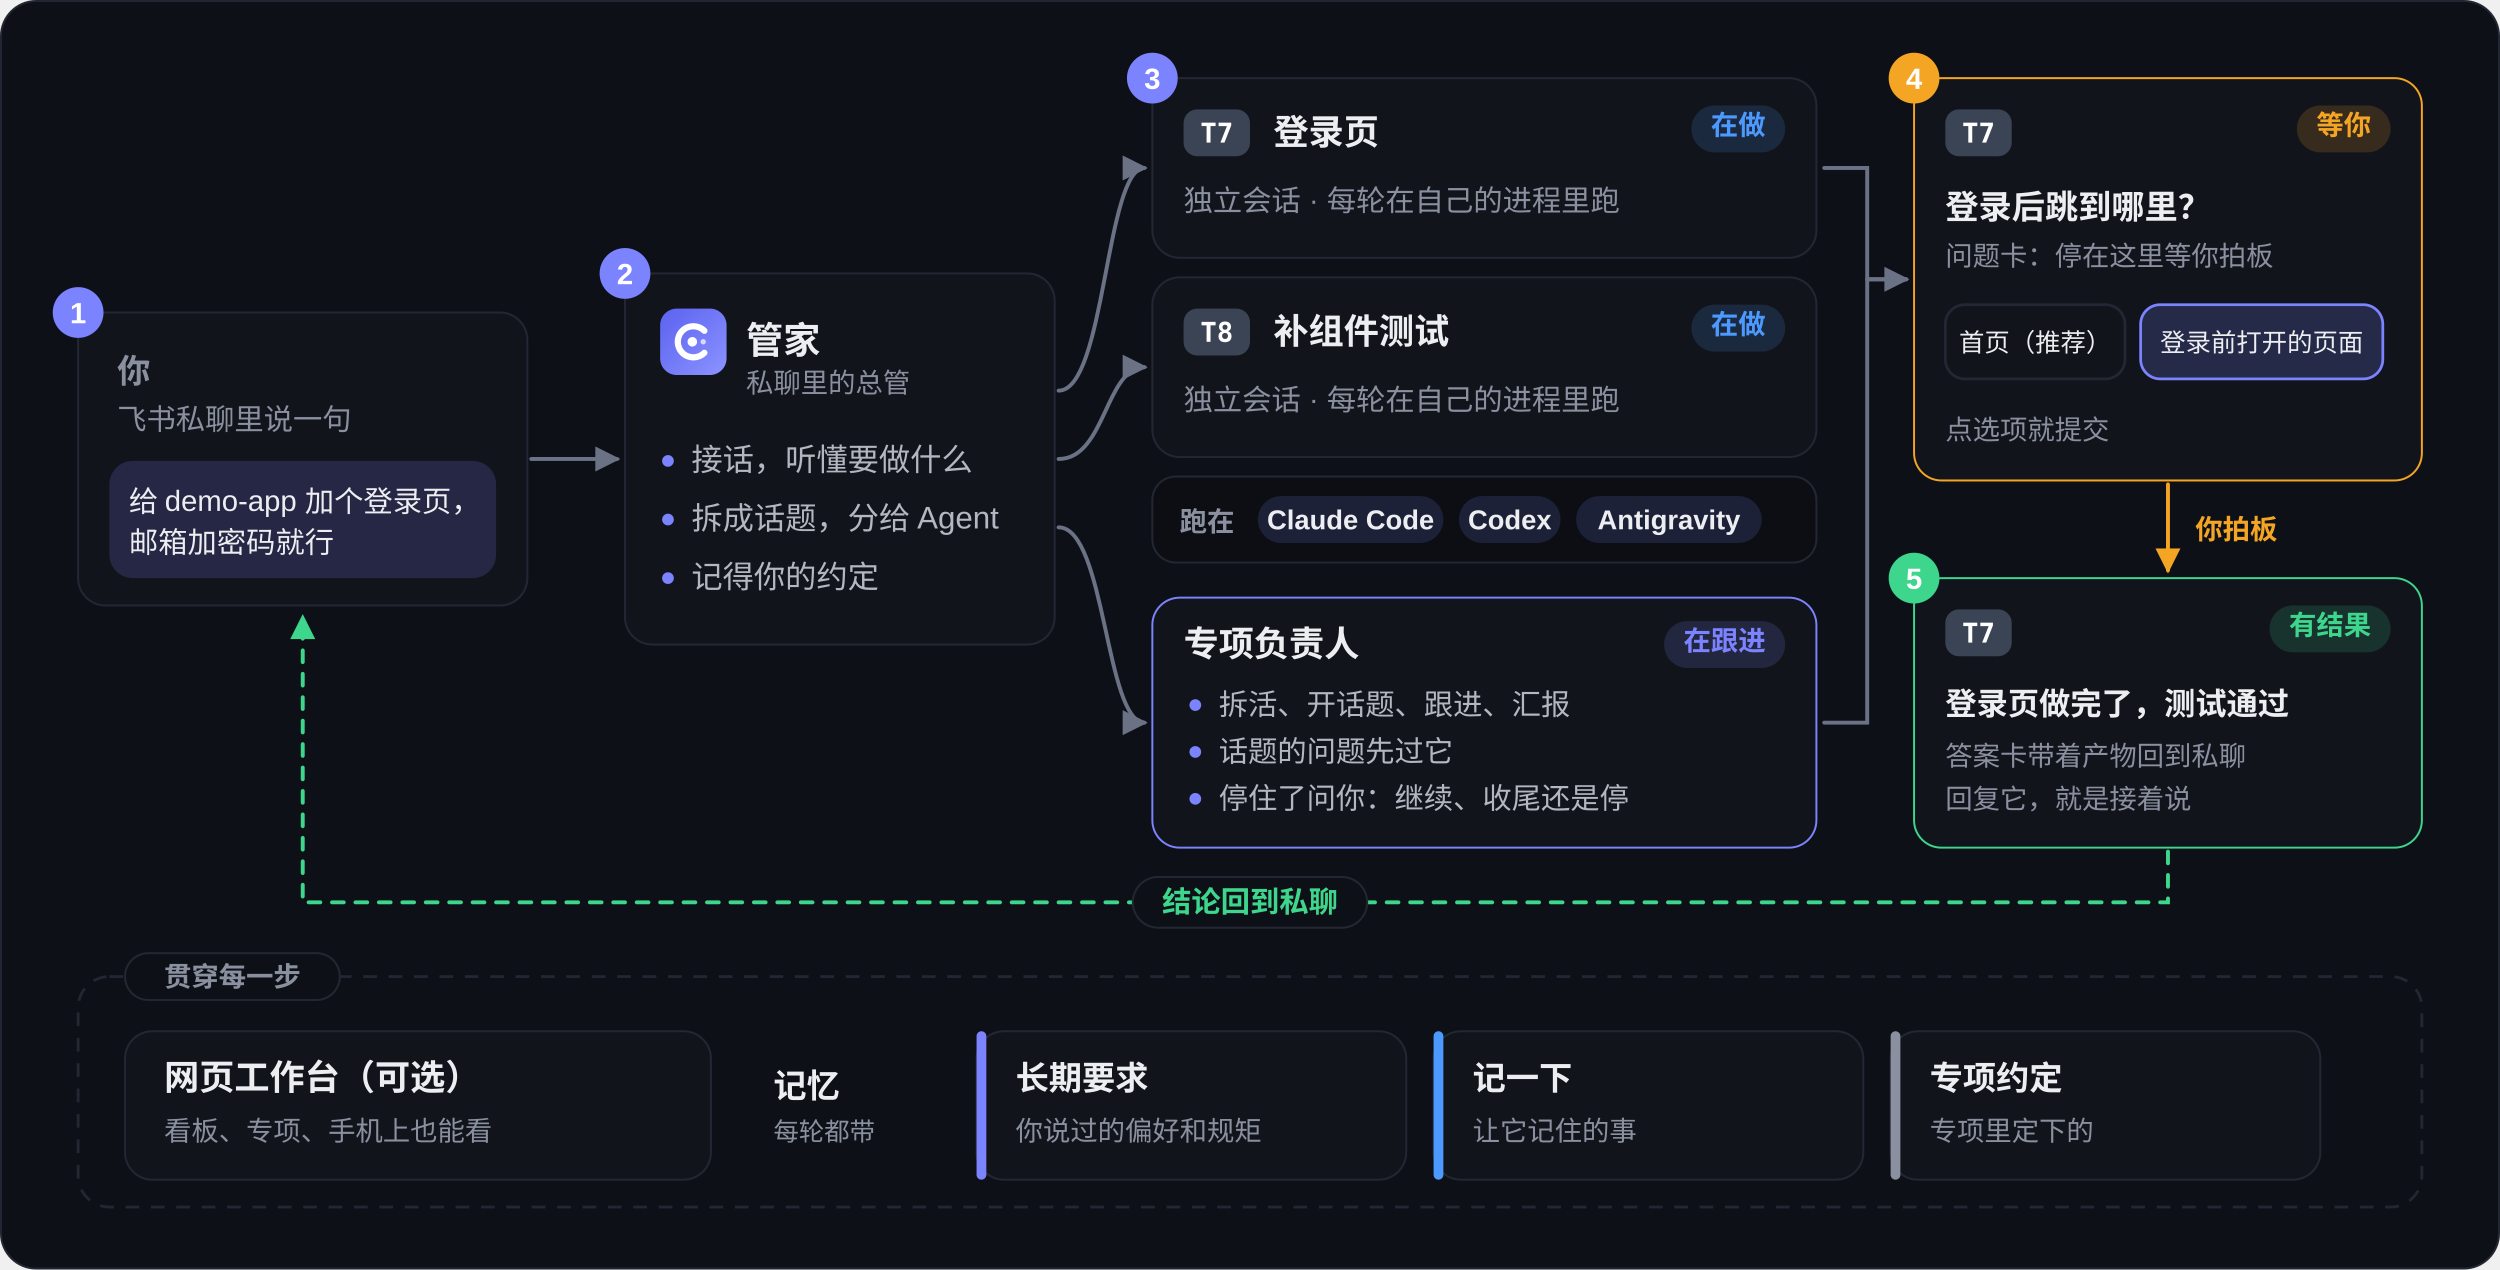
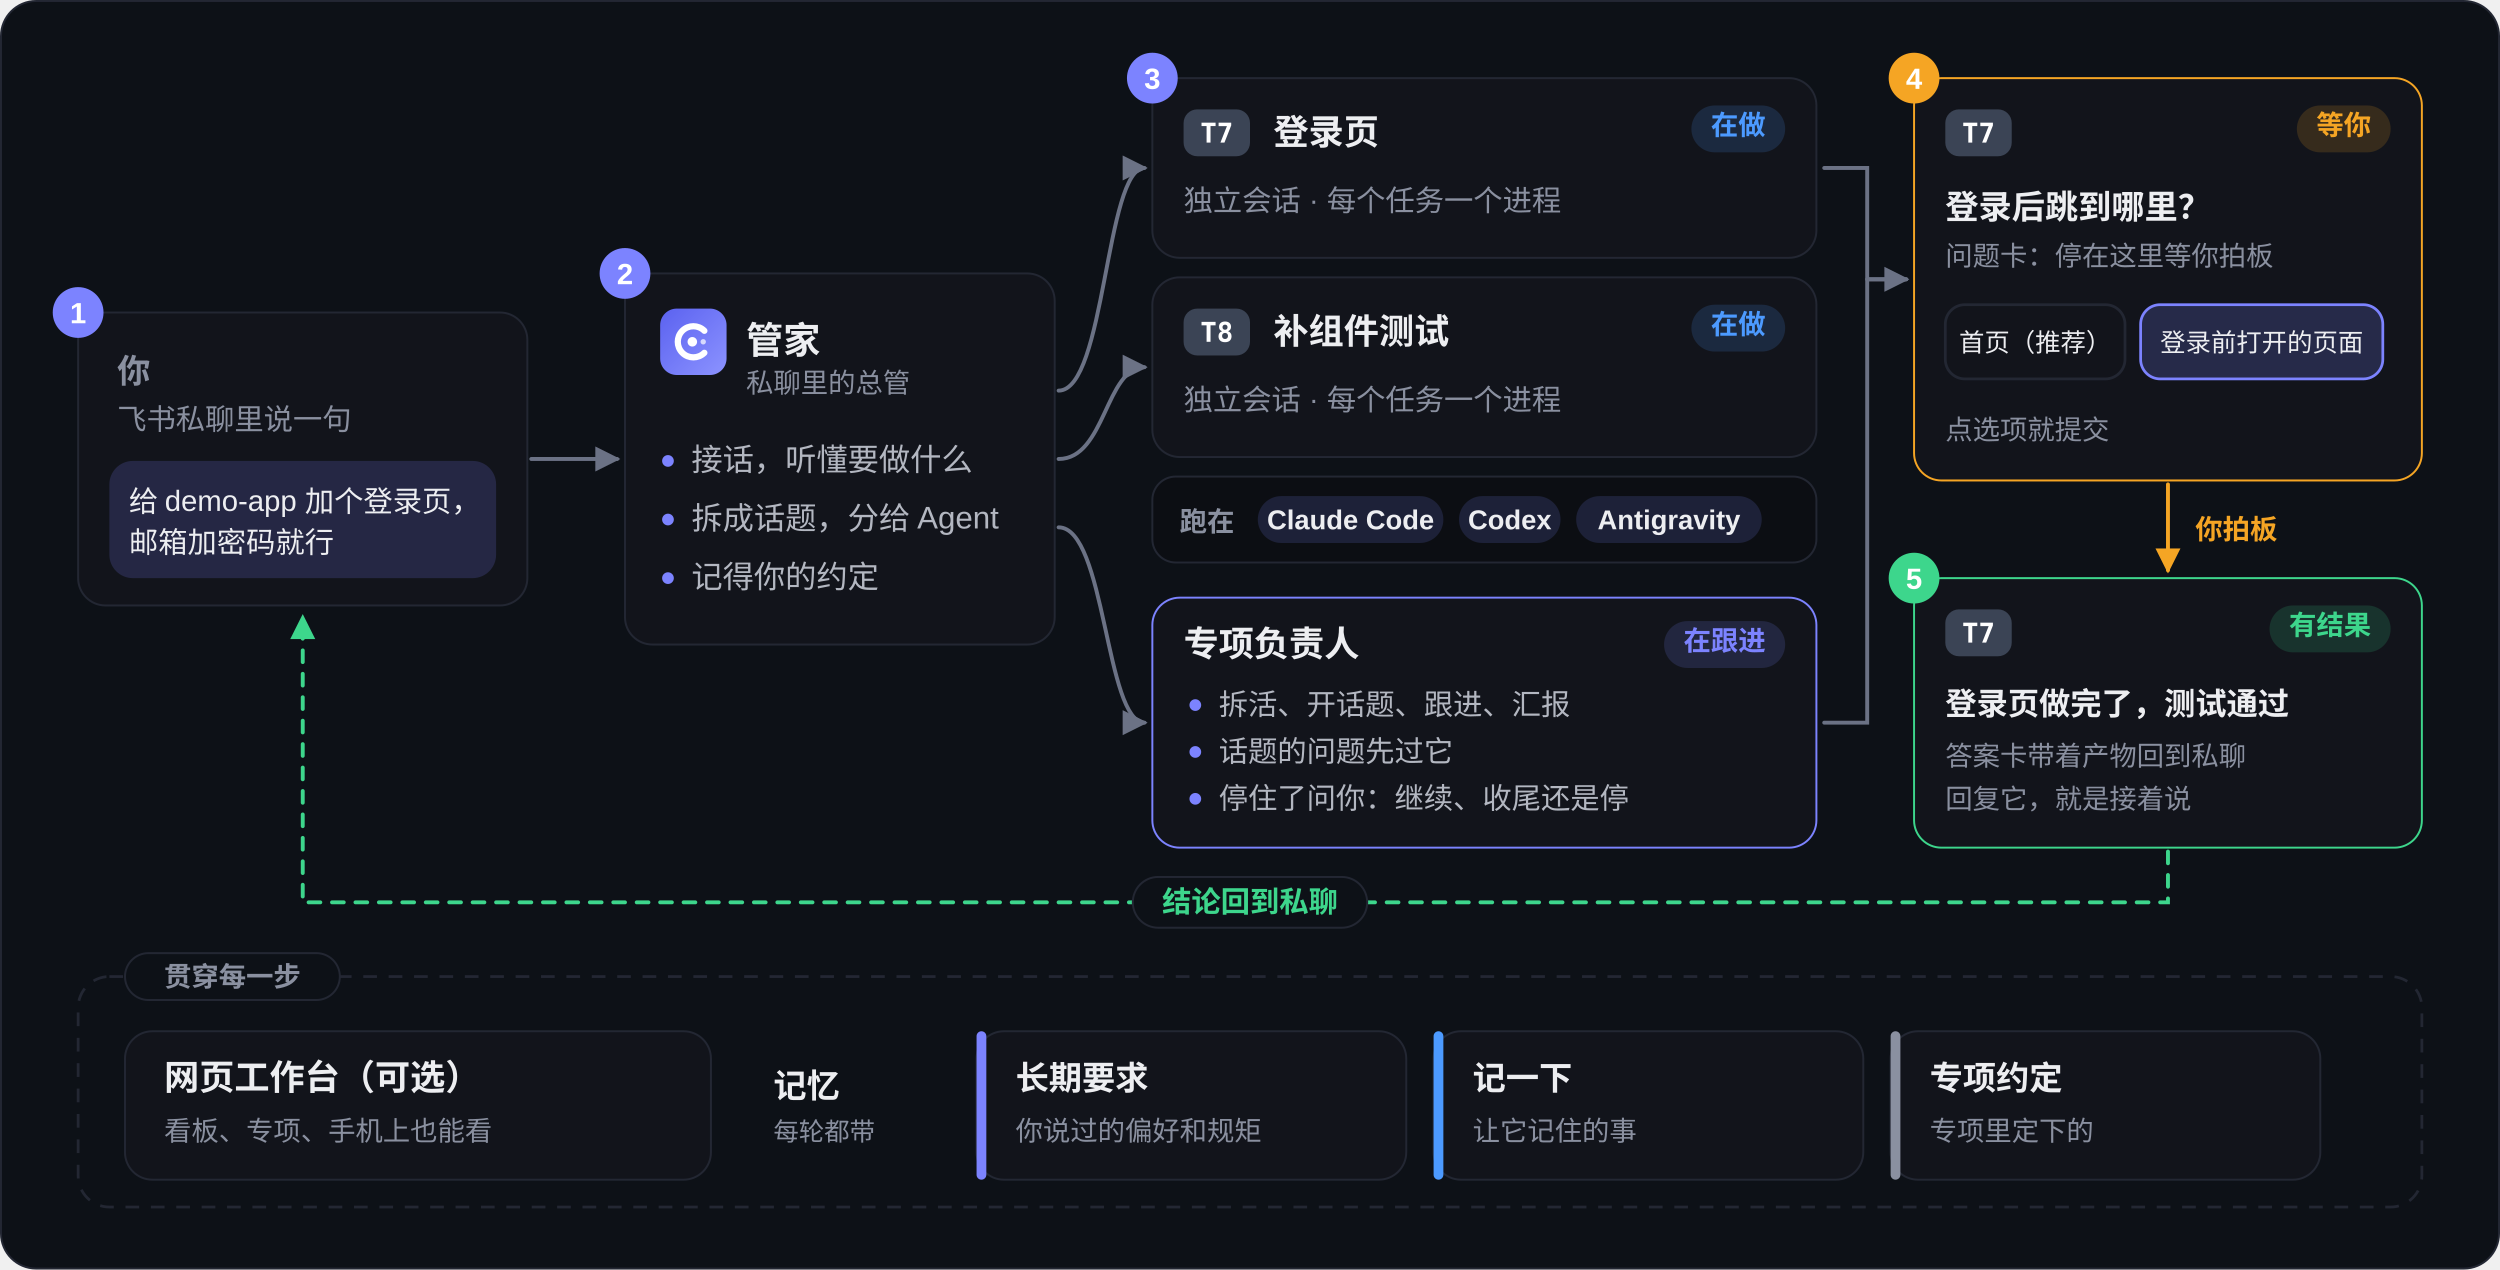
<svg xmlns="http://www.w3.org/2000/svg" viewBox="0 0 1280 650" width="1280" height="650" role="img" aria-label="Covey 工作流：一句话到结论">
  <defs>
    <marker id="ar" viewBox="0 0 10 10" refX="8" refY="5" markerWidth="8" markerHeight="8" orient="auto-start-reverse">
      <path d="M1 1L9 5L1 9z" fill="#6B7285" />
    </marker>
    <marker id="ao" viewBox="0 0 10 10" refX="8" refY="5" markerWidth="8" markerHeight="8" orient="auto-start-reverse">
      <path d="M1 1L9 5L1 9z" fill="#F5A524" />
    </marker>
    <marker id="ag" viewBox="0 0 10 10" refX="8" refY="5" markerWidth="8" markerHeight="8" orient="auto-start-reverse">
      <path d="M1 1L9 5L1 9z" fill="#3DD68C" />
    </marker>
  </defs>
  <rect x="0.5" y="0.5" width="1279" height="649" rx="18" fill="#0d1117" stroke="#232733" stroke-width="1" />
  <rect x="40" y="160" width="230" height="150" rx="14" fill="#12141B" stroke="#232733" stroke-width="1" />
  <text x="60" y="196" font-family="-apple-system,&quot;Segoe UI&quot;,&quot;Helvetica Neue&quot;,Arial,&quot;PingFang SC&quot;,&quot;Microsoft YaHei&quot;,&quot;Noto Sans CJK SC&quot;,sans-serif" font-size="17" font-weight="600" fill="#8A90A0" text-anchor="start">你</text>
  <text x="60" y="220" font-family="-apple-system,&quot;Segoe UI&quot;,&quot;Helvetica Neue&quot;,Arial,&quot;PingFang SC&quot;,&quot;Microsoft YaHei&quot;,&quot;Noto Sans CJK SC&quot;,sans-serif" font-size="15" font-weight="400" fill="#8A90A0" text-anchor="start">飞书私聊里说一句</text>
  <rect x="56" y="236" width="198" height="60" rx="12" fill="#7C83FF" fill-opacity=".18" />
  <text x="66" y="262" font-family="-apple-system,&quot;Segoe UI&quot;,&quot;Helvetica Neue&quot;,Arial,&quot;PingFang SC&quot;,&quot;Microsoft YaHei&quot;,&quot;Noto Sans CJK SC&quot;,sans-serif" font-size="15" font-weight="400" fill="#EDEEF1" text-anchor="start">给 demo-app 加个登录页，</text>
  <text x="66" y="283" font-family="-apple-system,&quot;Segoe UI&quot;,&quot;Helvetica Neue&quot;,Arial,&quot;PingFang SC&quot;,&quot;Microsoft YaHei&quot;,&quot;Noto Sans CJK SC&quot;,sans-serif" font-size="15" font-weight="400" fill="#EDEEF1" text-anchor="start">邮箱加密码就行</text>
  <circle cx="40" cy="160" r="13" fill="#7C83FF" />
  <text x="40" y="165.5" font-family="-apple-system,&quot;Segoe UI&quot;,&quot;Helvetica Neue&quot;,Arial,&quot;PingFang SC&quot;,&quot;Microsoft YaHei&quot;,&quot;Noto Sans CJK SC&quot;,sans-serif" font-size="15" font-weight="700" fill="#fff" text-anchor="middle">1</text>
  <rect x="320" y="140" width="220" height="190" rx="14" fill="#12141B" stroke="#232733" stroke-width="1" />
  <g transform="translate(338 158) scale(0.53125)">
    <defs>
      <linearGradient id="mgw" x1="0" y1="0" x2="1" y2="1">
        <stop offset="0" stop-color="#5B62F0" />
        <stop offset="1" stop-color="#8C93FF" />
      </linearGradient>
    </defs>
    <rect width="64" height="64" rx="16" fill="url(#mgw)" />
    <path d="M42.6 21.4A15 15 0 1 0 42.6 42.6" fill="none" stroke="#fff" stroke-width="6" stroke-linecap="round" />
    <circle cx="31" cy="32" r="4.6" fill="#fff" />
    <circle cx="41.5" cy="32" r="2.6" fill="#fff" fill-opacity=".7" />
  </g>
  <text x="382" y="181" font-family="-apple-system,&quot;Segoe UI&quot;,&quot;Helvetica Neue&quot;,Arial,&quot;PingFang SC&quot;,&quot;Microsoft YaHei&quot;,&quot;Noto Sans CJK SC&quot;,sans-serif" font-size="19" font-weight="700" fill="#EDEEF1" text-anchor="start">管家</text>
  <text x="382" y="201" font-family="-apple-system,&quot;Segoe UI&quot;,&quot;Helvetica Neue&quot;,Arial,&quot;PingFang SC&quot;,&quot;Microsoft YaHei&quot;,&quot;Noto Sans CJK SC&quot;,sans-serif" font-size="14" font-weight="400" fill="#8A90A0" text-anchor="start">私聊里的总管</text>
  <circle cx="342" cy="236" r="3" fill="#7C83FF" />
  <text x="354" y="241" font-family="-apple-system,&quot;Segoe UI&quot;,&quot;Helvetica Neue&quot;,Arial,&quot;PingFang SC&quot;,&quot;Microsoft YaHei&quot;,&quot;Noto Sans CJK SC&quot;,sans-serif" font-size="16" font-weight="400" fill="#B3B7C1" text-anchor="start">接话，听懂要做什么</text>
  <circle cx="342" cy="266" r="3" fill="#7C83FF" />
  <text x="354" y="271" font-family="-apple-system,&quot;Segoe UI&quot;,&quot;Helvetica Neue&quot;,Arial,&quot;PingFang SC&quot;,&quot;Microsoft YaHei&quot;,&quot;Noto Sans CJK SC&quot;,sans-serif" font-size="16" font-weight="400" fill="#B3B7C1" text-anchor="start">拆成话题，分给 Agent</text>
  <circle cx="342" cy="296" r="3" fill="#7C83FF" />
  <text x="354" y="301" font-family="-apple-system,&quot;Segoe UI&quot;,&quot;Helvetica Neue&quot;,Arial,&quot;PingFang SC&quot;,&quot;Microsoft YaHei&quot;,&quot;Noto Sans CJK SC&quot;,sans-serif" font-size="16" font-weight="400" fill="#B3B7C1" text-anchor="start">记得你的约定</text>
  <circle cx="320" cy="140" r="13" fill="#7C83FF" />
  <text x="320" y="145.5" font-family="-apple-system,&quot;Segoe UI&quot;,&quot;Helvetica Neue&quot;,Arial,&quot;PingFang SC&quot;,&quot;Microsoft YaHei&quot;,&quot;Noto Sans CJK SC&quot;,sans-serif" font-size="15" font-weight="700" fill="#fff" text-anchor="middle">2</text>
  <rect x="590" y="40" width="340" height="92" rx="14" fill="#12141B" stroke="#232733" stroke-width="1" />
  <rect x="606" y="56" width="34" height="24" rx="7" fill="#3B4455" />
  <text x="623.0" y="73" font-family="&quot;SF Mono&quot;,&quot;DejaVu Sans Mono&quot;,Menlo,Consolas,monospace" font-size="14" font-weight="700" fill="#fff" text-anchor="middle">T7</text>
  <text x="652" y="74" font-family="-apple-system,&quot;Segoe UI&quot;,&quot;Helvetica Neue&quot;,Arial,&quot;PingFang SC&quot;,&quot;Microsoft YaHei&quot;,&quot;Noto Sans CJK SC&quot;,sans-serif" font-size="18" font-weight="700" fill="#EDEEF1" text-anchor="start">登录页</text>
  <g transform="translate(866 54)">
    <rect x="0" y="0" width="48" height="24" rx="12.0" fill="#4C9AFF" fill-opacity="0.16" />
    <text x="24.0" y="15" font-family="-apple-system,&quot;Segoe UI&quot;,&quot;Helvetica Neue&quot;,Arial,&quot;PingFang SC&quot;,&quot;Microsoft YaHei&quot;,&quot;Noto Sans CJK SC&quot;,sans-serif" font-size="14" font-weight="600" fill="#4C9AFF" text-anchor="middle">在做</text>
  </g>
-   <text x="606" y="108" font-family="-apple-system,&quot;Segoe UI&quot;,&quot;Helvetica Neue&quot;,Arial,&quot;PingFang SC&quot;,&quot;Microsoft YaHei&quot;,&quot;Noto Sans CJK SC&quot;,sans-serif" font-size="15" font-weight="400" fill="#8A90A0" text-anchor="start">独立会话 · 每轮在自己的进程里跑</text>
+   <text x="606" y="108" font-family="-apple-system,&quot;Segoe UI&quot;,&quot;Helvetica Neue&quot;,Arial,&quot;PingFang SC&quot;,&quot;Microsoft YaHei&quot;,&quot;Noto Sans CJK SC&quot;,sans-serif" font-size="15" font-weight="400" fill="#8A90A0" text-anchor="start">独立会话 · 每个任务一个进程</text>
  <rect x="590" y="142" width="340" height="92" rx="14" fill="#12141B" stroke="#232733" stroke-width="1" />
  <rect x="606" y="158" width="34" height="24" rx="7" fill="#3B4455" />
  <text x="623.0" y="175" font-family="&quot;SF Mono&quot;,&quot;DejaVu Sans Mono&quot;,Menlo,Consolas,monospace" font-size="14" font-weight="700" fill="#fff" text-anchor="middle">T8</text>
  <text x="652" y="176" font-family="-apple-system,&quot;Segoe UI&quot;,&quot;Helvetica Neue&quot;,Arial,&quot;PingFang SC&quot;,&quot;Microsoft YaHei&quot;,&quot;Noto Sans CJK SC&quot;,sans-serif" font-size="18" font-weight="700" fill="#EDEEF1" text-anchor="start">补组件测试</text>
  <g transform="translate(866 156)">
    <rect x="0" y="0" width="48" height="24" rx="12.0" fill="#4C9AFF" fill-opacity="0.16" />
    <text x="24.0" y="15" font-family="-apple-system,&quot;Segoe UI&quot;,&quot;Helvetica Neue&quot;,Arial,&quot;PingFang SC&quot;,&quot;Microsoft YaHei&quot;,&quot;Noto Sans CJK SC&quot;,sans-serif" font-size="14" font-weight="600" fill="#4C9AFF" text-anchor="middle">在做</text>
  </g>
-   <text x="606" y="210" font-family="-apple-system,&quot;Segoe UI&quot;,&quot;Helvetica Neue&quot;,Arial,&quot;PingFang SC&quot;,&quot;Microsoft YaHei&quot;,&quot;Noto Sans CJK SC&quot;,sans-serif" font-size="15" font-weight="400" fill="#8A90A0" text-anchor="start">独立会话 · 每轮在自己的进程里跑</text>
+   <text x="606" y="210" font-family="-apple-system,&quot;Segoe UI&quot;,&quot;Helvetica Neue&quot;,Arial,&quot;PingFang SC&quot;,&quot;Microsoft YaHei&quot;,&quot;Noto Sans CJK SC&quot;,sans-serif" font-size="15" font-weight="400" fill="#8A90A0" text-anchor="start">独立会话 · 每个任务一个进程</text>
  <rect x="590" y="244" width="340" height="44" rx="12" fill="#0C0E13" stroke="#232733" stroke-width="1" />
  <text x="604" y="272" font-family="-apple-system,&quot;Segoe UI&quot;,&quot;Helvetica Neue&quot;,Arial,&quot;PingFang SC&quot;,&quot;Microsoft YaHei&quot;,&quot;Noto Sans CJK SC&quot;,sans-serif" font-size="14" font-weight="600" fill="#8A90A0" text-anchor="start">跑在</text>
  <rect x="644" y="254" width="95" height="24" rx="12" fill="#7C83FF" fill-opacity=".16" />
  <text x="691.5" y="271" font-family="-apple-system,&quot;Segoe UI&quot;,&quot;Helvetica Neue&quot;,Arial,&quot;PingFang SC&quot;,&quot;Microsoft YaHei&quot;,&quot;Noto Sans CJK SC&quot;,sans-serif" font-size="14" font-weight="600" fill="#EDEEF1" text-anchor="middle">Claude Code</text>
  <rect x="747" y="254" width="52" height="24" rx="12" fill="#7C83FF" fill-opacity=".16" />
  <text x="773.0" y="271" font-family="-apple-system,&quot;Segoe UI&quot;,&quot;Helvetica Neue&quot;,Arial,&quot;PingFang SC&quot;,&quot;Microsoft YaHei&quot;,&quot;Noto Sans CJK SC&quot;,sans-serif" font-size="14" font-weight="600" fill="#EDEEF1" text-anchor="middle">Codex</text>
  <rect x="807" y="254" width="95" height="24" rx="12" fill="#7C83FF" fill-opacity=".16" />
  <text x="854.5" y="271" font-family="-apple-system,&quot;Segoe UI&quot;,&quot;Helvetica Neue&quot;,Arial,&quot;PingFang SC&quot;,&quot;Microsoft YaHei&quot;,&quot;Noto Sans CJK SC&quot;,sans-serif" font-size="14" font-weight="600" fill="#EDEEF1" text-anchor="middle">Antigravity</text>
  <rect x="590" y="306" width="340" height="128" rx="14" fill="#12141B" stroke="#7C83FF" stroke-width="1" />
  <text x="606" y="336" font-family="-apple-system,&quot;Segoe UI&quot;,&quot;Helvetica Neue&quot;,Arial,&quot;PingFang SC&quot;,&quot;Microsoft YaHei&quot;,&quot;Noto Sans CJK SC&quot;,sans-serif" font-size="18" font-weight="700" fill="#EDEEF1" text-anchor="start">专项负责人</text>
  <g transform="translate(852 318)">
    <rect x="0" y="0" width="62" height="24" rx="12.0" fill="#7C83FF" fill-opacity="0.16" />
    <text x="31.0" y="15" font-family="-apple-system,&quot;Segoe UI&quot;,&quot;Helvetica Neue&quot;,Arial,&quot;PingFang SC&quot;,&quot;Microsoft YaHei&quot;,&quot;Noto Sans CJK SC&quot;,sans-serif" font-size="14" font-weight="600" fill="#7C83FF" text-anchor="middle">在跟进</text>
  </g>
  <circle cx="612" cy="361" r="3" fill="#7C83FF" />
  <text x="624" y="366" font-family="-apple-system,&quot;Segoe UI&quot;,&quot;Helvetica Neue&quot;,Arial,&quot;PingFang SC&quot;,&quot;Microsoft YaHei&quot;,&quot;Noto Sans CJK SC&quot;,sans-serif" font-size="15" font-weight="400" fill="#B3B7C1" text-anchor="start">拆活、开话题、跟进、汇报</text>
  <circle cx="612" cy="385" r="3" fill="#7C83FF" />
  <text x="624" y="390" font-family="-apple-system,&quot;Segoe UI&quot;,&quot;Helvetica Neue&quot;,Arial,&quot;PingFang SC&quot;,&quot;Microsoft YaHei&quot;,&quot;Noto Sans CJK SC&quot;,sans-serif" font-size="15" font-weight="400" fill="#B3B7C1" text-anchor="start">话题的问题先过它</text>
  <circle cx="612" cy="409" r="3" fill="#7C83FF" />
  <text x="624" y="414" font-family="-apple-system,&quot;Segoe UI&quot;,&quot;Helvetica Neue&quot;,Arial,&quot;PingFang SC&quot;,&quot;Microsoft YaHei&quot;,&quot;Noto Sans CJK SC&quot;,sans-serif" font-size="15" font-weight="400" fill="#B3B7C1" text-anchor="start">停住了问你：继续、收尾还是停</text>
  <circle cx="590" cy="40" r="13" fill="#7C83FF" />
  <text x="590" y="45.5" font-family="-apple-system,&quot;Segoe UI&quot;,&quot;Helvetica Neue&quot;,Arial,&quot;PingFang SC&quot;,&quot;Microsoft YaHei&quot;,&quot;Noto Sans CJK SC&quot;,sans-serif" font-size="15" font-weight="700" fill="#fff" text-anchor="middle">3</text>
  <rect x="980" y="40" width="260" height="206" rx="14" fill="#12141B" stroke="#F5A524" stroke-width="1" />
  <rect x="996" y="56" width="34" height="24" rx="7" fill="#3B4455" />
  <text x="1013.0" y="73" font-family="&quot;SF Mono&quot;,&quot;DejaVu Sans Mono&quot;,Menlo,Consolas,monospace" font-size="14" font-weight="700" fill="#fff" text-anchor="middle">T7</text>
  <g transform="translate(1176 54)">
    <rect x="0" y="0" width="48" height="24" rx="12.0" fill="#F5A524" fill-opacity="0.16" />
    <text x="24.0" y="15" font-family="-apple-system,&quot;Segoe UI&quot;,&quot;Helvetica Neue&quot;,Arial,&quot;PingFang SC&quot;,&quot;Microsoft YaHei&quot;,&quot;Noto Sans CJK SC&quot;,sans-serif" font-size="14" font-weight="600" fill="#F5A524" text-anchor="middle">等你</text>
  </g>
  <text x="996" y="112" font-family="-apple-system,&quot;Segoe UI&quot;,&quot;Helvetica Neue&quot;,Arial,&quot;PingFang SC&quot;,&quot;Microsoft YaHei&quot;,&quot;Noto Sans CJK SC&quot;,sans-serif" font-size="17" font-weight="700" fill="#EDEEF1" text-anchor="start">登录后跳到哪里？</text>
  <text x="996" y="136" font-family="-apple-system,&quot;Segoe UI&quot;,&quot;Helvetica Neue&quot;,Arial,&quot;PingFang SC&quot;,&quot;Microsoft YaHei&quot;,&quot;Noto Sans CJK SC&quot;,sans-serif" font-size="14" font-weight="400" fill="#8A90A0" text-anchor="start">问题卡：停在这里等你拍板</text>
  <rect x="996" y="156" width="92" height="38" rx="10" fill="none" stroke="#232733" stroke-width="1.4" />
  <text x="1042" y="180" font-family="-apple-system,&quot;Segoe UI&quot;,&quot;Helvetica Neue&quot;,Arial,&quot;PingFang SC&quot;,&quot;Microsoft YaHei&quot;,&quot;Noto Sans CJK SC&quot;,sans-serif" font-size="13" font-weight="500" fill="#EDEEF1" text-anchor="middle">首页（推荐）</text>
  <rect x="1096" y="156" width="124" height="38" rx="10" fill="#7C83FF" fill-opacity=".2" />
  <rect x="1096" y="156" width="124" height="38" rx="10" fill="none" stroke="#7C83FF" stroke-width="1.4" />
  <text x="1158" y="180" font-family="-apple-system,&quot;Segoe UI&quot;,&quot;Helvetica Neue&quot;,Arial,&quot;PingFang SC&quot;,&quot;Microsoft YaHei&quot;,&quot;Noto Sans CJK SC&quot;,sans-serif" font-size="13" font-weight="500" fill="#EDEEF1" text-anchor="middle">登录前打开的页面</text>
  <text x="996" y="225" font-family="-apple-system,&quot;Segoe UI&quot;,&quot;Helvetica Neue&quot;,Arial,&quot;PingFang SC&quot;,&quot;Microsoft YaHei&quot;,&quot;Noto Sans CJK SC&quot;,sans-serif" font-size="14" font-weight="400" fill="#8A90A0" text-anchor="start">点选项就提交</text>
  <circle cx="980" cy="40" r="13" fill="#F5A524" />
  <text x="980" y="45.5" font-family="-apple-system,&quot;Segoe UI&quot;,&quot;Helvetica Neue&quot;,Arial,&quot;PingFang SC&quot;,&quot;Microsoft YaHei&quot;,&quot;Noto Sans CJK SC&quot;,sans-serif" font-size="15" font-weight="700" fill="#fff" text-anchor="middle">4</text>
  <rect x="980" y="296" width="260" height="138" rx="14" fill="#12141B" stroke="#3DD68C" stroke-width="1" />
  <rect x="996" y="312" width="34" height="24" rx="7" fill="#3B4455" />
  <text x="1013.0" y="329" font-family="&quot;SF Mono&quot;,&quot;DejaVu Sans Mono&quot;,Menlo,Consolas,monospace" font-size="14" font-weight="700" fill="#fff" text-anchor="middle">T7</text>
  <g transform="translate(1162 310)">
    <rect x="0" y="0" width="62" height="24" rx="12.0" fill="#3DD68C" fill-opacity="0.16" />
    <text x="31.0" y="15" font-family="-apple-system,&quot;Segoe UI&quot;,&quot;Helvetica Neue&quot;,Arial,&quot;PingFang SC&quot;,&quot;Microsoft YaHei&quot;,&quot;Noto Sans CJK SC&quot;,sans-serif" font-size="14" font-weight="600" fill="#3DD68C" text-anchor="middle">有结果</text>
  </g>
  <text x="996" y="366" font-family="-apple-system,&quot;Segoe UI&quot;,&quot;Helvetica Neue&quot;,Arial,&quot;PingFang SC&quot;,&quot;Microsoft YaHei&quot;,&quot;Noto Sans CJK SC&quot;,sans-serif" font-size="16" font-weight="700" fill="#EDEEF1" text-anchor="start">登录页做完了，测试通过</text>
  <text x="996" y="392" font-family="-apple-system,&quot;Segoe UI&quot;,&quot;Helvetica Neue&quot;,Arial,&quot;PingFang SC&quot;,&quot;Microsoft YaHei&quot;,&quot;Noto Sans CJK SC&quot;,sans-serif" font-size="14" font-weight="400" fill="#8A90A0" text-anchor="start">答案卡带着产物回到私聊</text>
  <text x="996" y="414" font-family="-apple-system,&quot;Segoe UI&quot;,&quot;Helvetica Neue&quot;,Arial,&quot;PingFang SC&quot;,&quot;Microsoft YaHei&quot;,&quot;Noto Sans CJK SC&quot;,sans-serif" font-size="14" font-weight="400" fill="#8A90A0" text-anchor="start">回复它，就是接着说</text>
  <circle cx="980" cy="296" r="13" fill="#3DD68C" />
  <text x="980" y="301.5" font-family="-apple-system,&quot;Segoe UI&quot;,&quot;Helvetica Neue&quot;,Arial,&quot;PingFang SC&quot;,&quot;Microsoft YaHei&quot;,&quot;Noto Sans CJK SC&quot;,sans-serif" font-size="15" font-weight="700" fill="#fff" text-anchor="middle">5</text>
  <path d="M272 235H316" fill="none" stroke="#6B7285" stroke-width="2" stroke-linecap="round" marker-end="url(#ar)" />
  <path d="M542 200C566 200 566 86 586 86" fill="none" stroke="#6B7285" stroke-width="2" stroke-linecap="round" marker-end="url(#ar)" />
  <path d="M542 235C566 235 566 188 586 188" fill="none" stroke="#6B7285" stroke-width="2" stroke-linecap="round" marker-end="url(#ar)" />
  <path d="M542 270C566 270 566 370 586 370" fill="none" stroke="#6B7285" stroke-width="2" stroke-linecap="round" marker-end="url(#ar)" />
  <path d="M934 86H956V370H934M956 143H976" fill="none" stroke="#6B7285" stroke-width="2" stroke-linecap="round" />
  <path d="M956 143H976" fill="none" stroke="#6B7285" stroke-width="2" stroke-linecap="round" marker-end="url(#ar)" />
  <path d="M1110 248V292" fill="none" stroke="#F5A524" stroke-width="2" stroke-linecap="round" marker-end="url(#ao)" />
  <text x="1124" y="276" font-family="-apple-system,&quot;Segoe UI&quot;,&quot;Helvetica Neue&quot;,Arial,&quot;PingFang SC&quot;,&quot;Microsoft YaHei&quot;,&quot;Noto Sans CJK SC&quot;,sans-serif" font-size="14" font-weight="600" fill="#F5A524" text-anchor="start">你拍板</text>
  <path d="M1110 436V462H155V316" fill="none" stroke="#3DD68C" stroke-width="2" stroke-linecap="round" stroke-dasharray="6 6" marker-end="url(#ag)" />
  <rect x="580.0" y="449" width="120" height="26" rx="13" fill="#0d1117" stroke="#232733" stroke-width="1" />
  <text x="640" y="467" font-family="-apple-system,&quot;Segoe UI&quot;,&quot;Helvetica Neue&quot;,Arial,&quot;PingFang SC&quot;,&quot;Microsoft YaHei&quot;,&quot;Noto Sans CJK SC&quot;,sans-serif" font-size="15" font-weight="600" fill="#3DD68C" text-anchor="middle">结论回到私聊</text>
  <rect x="40" y="500" width="1200" height="118" rx="16" fill="none" stroke="#232733" stroke-width="1.4" stroke-dasharray="7 6" />
  <rect x="64" y="488" width="110" height="24" rx="12" fill="#0d1117" stroke="#232733" stroke-width="1" />
  <text x="119.0" y="505" font-family="-apple-system,&quot;Segoe UI&quot;,&quot;Helvetica Neue&quot;,Arial,&quot;PingFang SC&quot;,&quot;Microsoft YaHei&quot;,&quot;Noto Sans CJK SC&quot;,sans-serif" font-size="14" font-weight="600" fill="#8A90A0" text-anchor="middle">贯穿每一步</text>
  <rect x="64" y="528" width="300" height="76" rx="14" fill="#12141B" stroke="#232733" stroke-width="1" />
  <text x="84" y="558" font-family="-apple-system,&quot;Segoe UI&quot;,&quot;Helvetica Neue&quot;,Arial,&quot;PingFang SC&quot;,&quot;Microsoft YaHei&quot;,&quot;Noto Sans CJK SC&quot;,sans-serif" font-size="18" font-weight="700" fill="#EDEEF1" text-anchor="start">网页工作台（可选）</text>
  <text x="84" y="584" font-family="-apple-system,&quot;Segoe UI&quot;,&quot;Helvetica Neue&quot;,Arial,&quot;PingFang SC&quot;,&quot;Microsoft YaHei&quot;,&quot;Noto Sans CJK SC&quot;,sans-serif" font-size="14" font-weight="400" fill="#8A90A0" text-anchor="start">看板、专项、手机上也能看</text>
  <text x="396" y="562" font-family="-apple-system,&quot;Segoe UI&quot;,&quot;Helvetica Neue&quot;,Arial,&quot;PingFang SC&quot;,&quot;Microsoft YaHei&quot;,&quot;Noto Sans CJK SC&quot;,sans-serif" font-size="17" font-weight="700" fill="#EDEEF1" text-anchor="start">记忆</text>
  <text x="396" y="584" font-family="-apple-system,&quot;Segoe UI&quot;,&quot;Helvetica Neue&quot;,Arial,&quot;PingFang SC&quot;,&quot;Microsoft YaHei&quot;,&quot;Noto Sans CJK SC&quot;,sans-serif" font-size="13" font-weight="400" fill="#8A90A0" text-anchor="start">每轮都带</text>
  <rect x="500" y="528" width="220" height="76" rx="14" fill="#12141B" stroke="#232733" stroke-width="1" />
  <rect x="500" y="528" width="5" height="76" rx="2.5" fill="#7C83FF" />
  <text x="520" y="558" font-family="-apple-system,&quot;Segoe UI&quot;,&quot;Helvetica Neue&quot;,Arial,&quot;PingFang SC&quot;,&quot;Microsoft YaHei&quot;,&quot;Noto Sans CJK SC&quot;,sans-serif" font-size="17" font-weight="700" fill="#EDEEF1" text-anchor="start">长期要求</text>
  <text x="520" y="584" font-family="-apple-system,&quot;Segoe UI&quot;,&quot;Helvetica Neue&quot;,Arial,&quot;PingFang SC&quot;,&quot;Microsoft YaHei&quot;,&quot;Noto Sans CJK SC&quot;,sans-serif" font-size="14" font-weight="400" fill="#8A90A0" text-anchor="start">你说过的偏好和规矩</text>
  <rect x="734" y="528" width="220" height="76" rx="14" fill="#12141B" stroke="#232733" stroke-width="1" />
  <rect x="734" y="528" width="5" height="76" rx="2.5" fill="#4C9AFF" />
  <text x="754" y="558" font-family="-apple-system,&quot;Segoe UI&quot;,&quot;Helvetica Neue&quot;,Arial,&quot;PingFang SC&quot;,&quot;Microsoft YaHei&quot;,&quot;Noto Sans CJK SC&quot;,sans-serif" font-size="17" font-weight="700" fill="#EDEEF1" text-anchor="start">记一下</text>
  <text x="754" y="584" font-family="-apple-system,&quot;Segoe UI&quot;,&quot;Helvetica Neue&quot;,Arial,&quot;PingFang SC&quot;,&quot;Microsoft YaHei&quot;,&quot;Noto Sans CJK SC&quot;,sans-serif" font-size="14" font-weight="400" fill="#8A90A0" text-anchor="start">让它记住的事</text>
  <rect x="968" y="528" width="220" height="76" rx="14" fill="#12141B" stroke="#232733" stroke-width="1" />
  <rect x="968" y="528" width="5" height="76" rx="2.5" fill="#8A90A0" />
  <text x="988" y="558" font-family="-apple-system,&quot;Segoe UI&quot;,&quot;Helvetica Neue&quot;,Arial,&quot;PingFang SC&quot;,&quot;Microsoft YaHei&quot;,&quot;Noto Sans CJK SC&quot;,sans-serif" font-size="17" font-weight="700" fill="#EDEEF1" text-anchor="start">专项约定</text>
  <text x="988" y="584" font-family="-apple-system,&quot;Segoe UI&quot;,&quot;Helvetica Neue&quot;,Arial,&quot;PingFang SC&quot;,&quot;Microsoft YaHei&quot;,&quot;Noto Sans CJK SC&quot;,sans-serif" font-size="14" font-weight="400" fill="#8A90A0" text-anchor="start">专项里定下的</text>
</svg>
